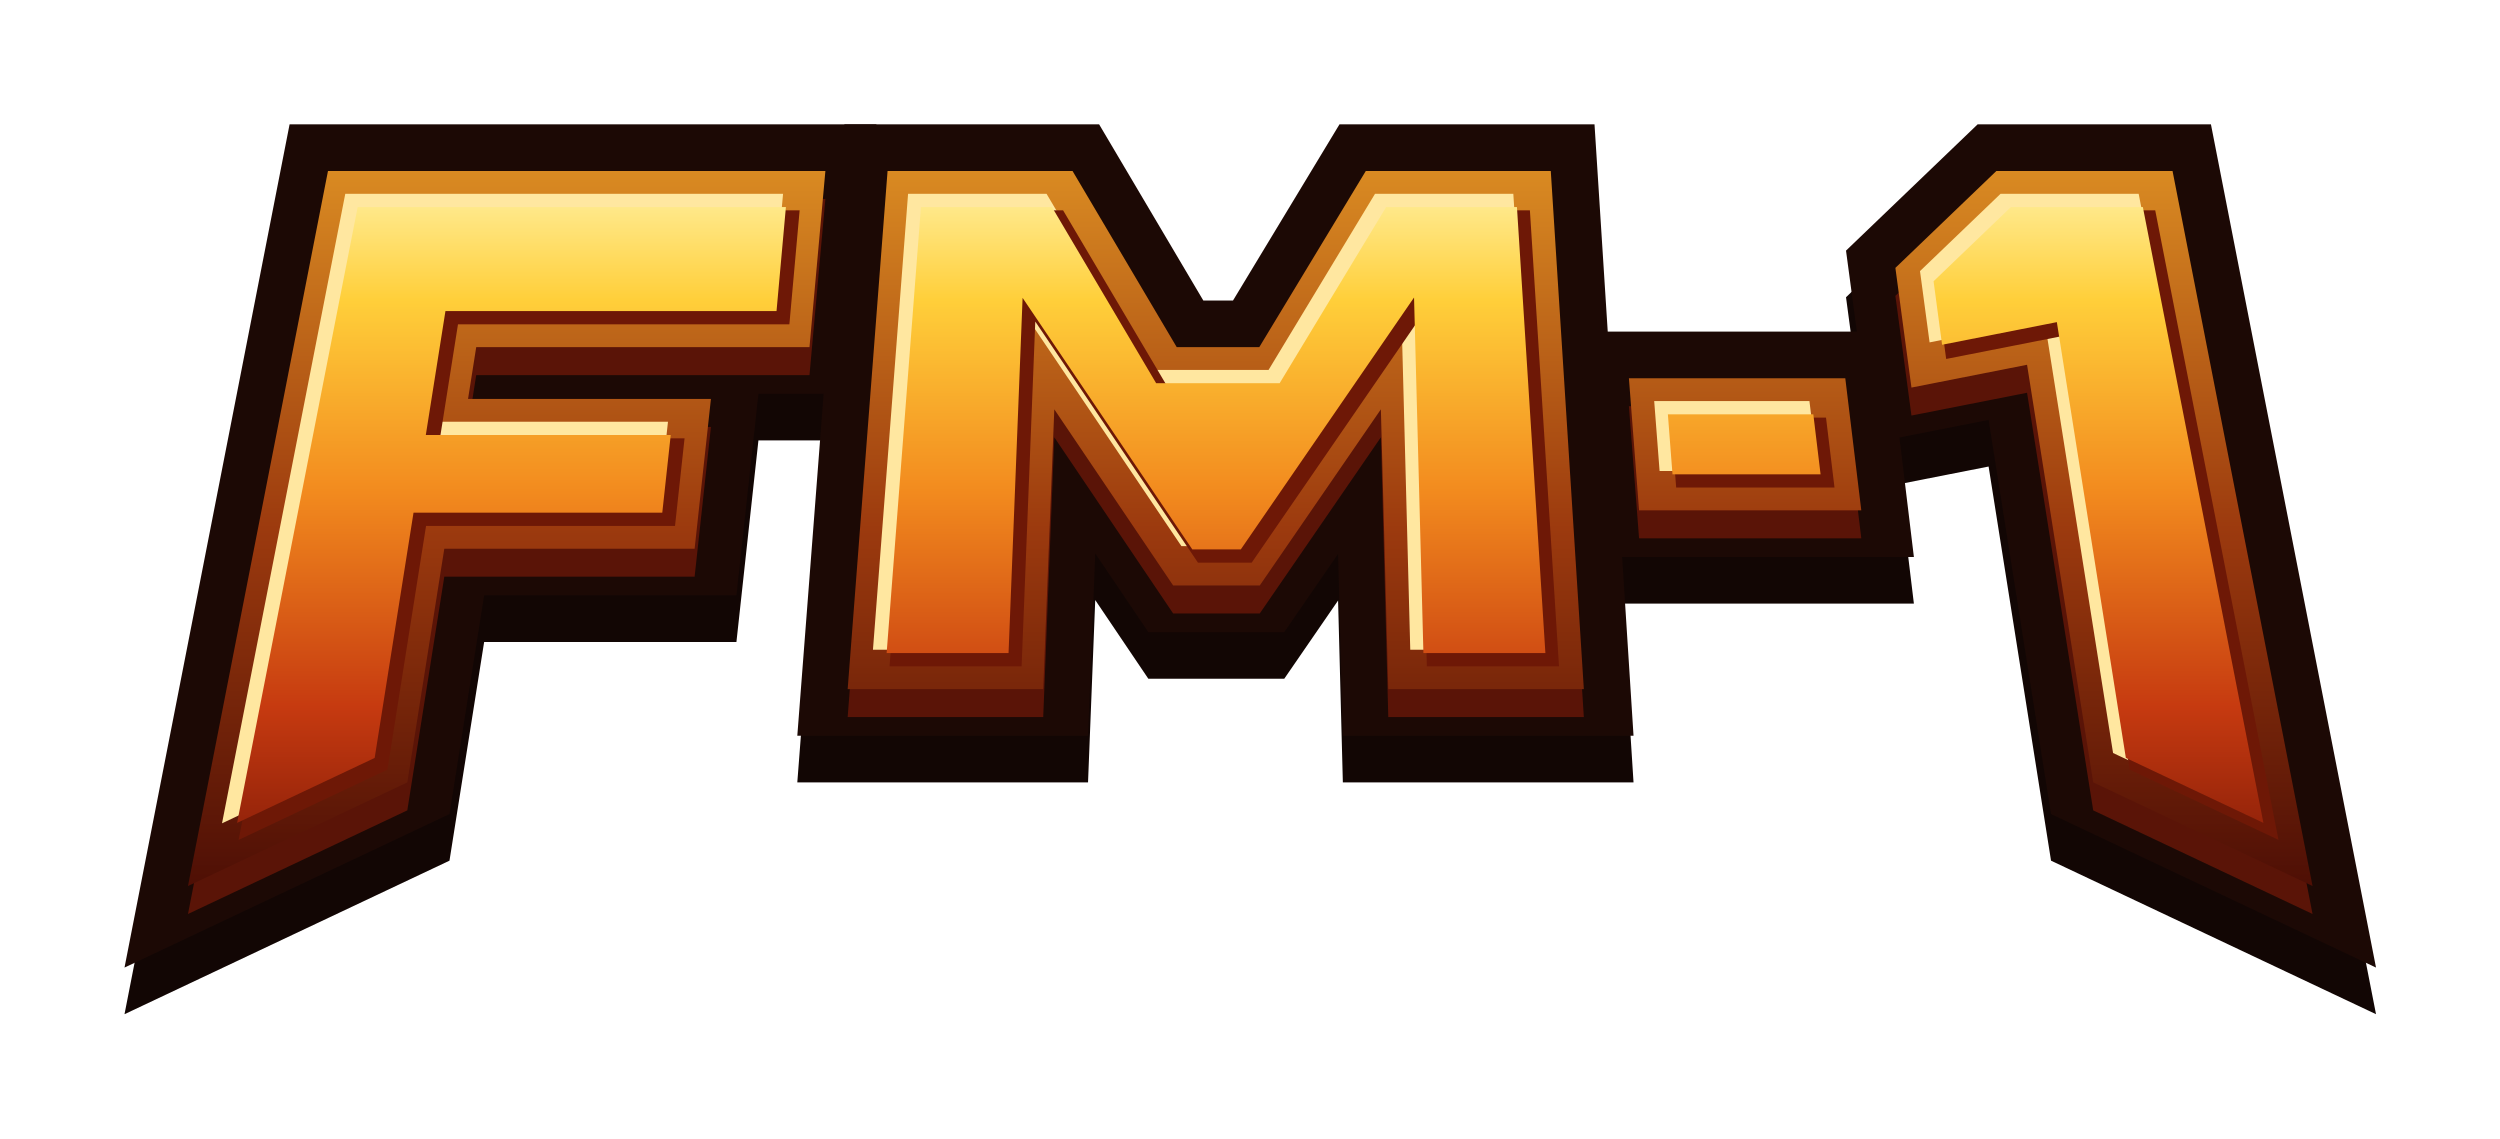
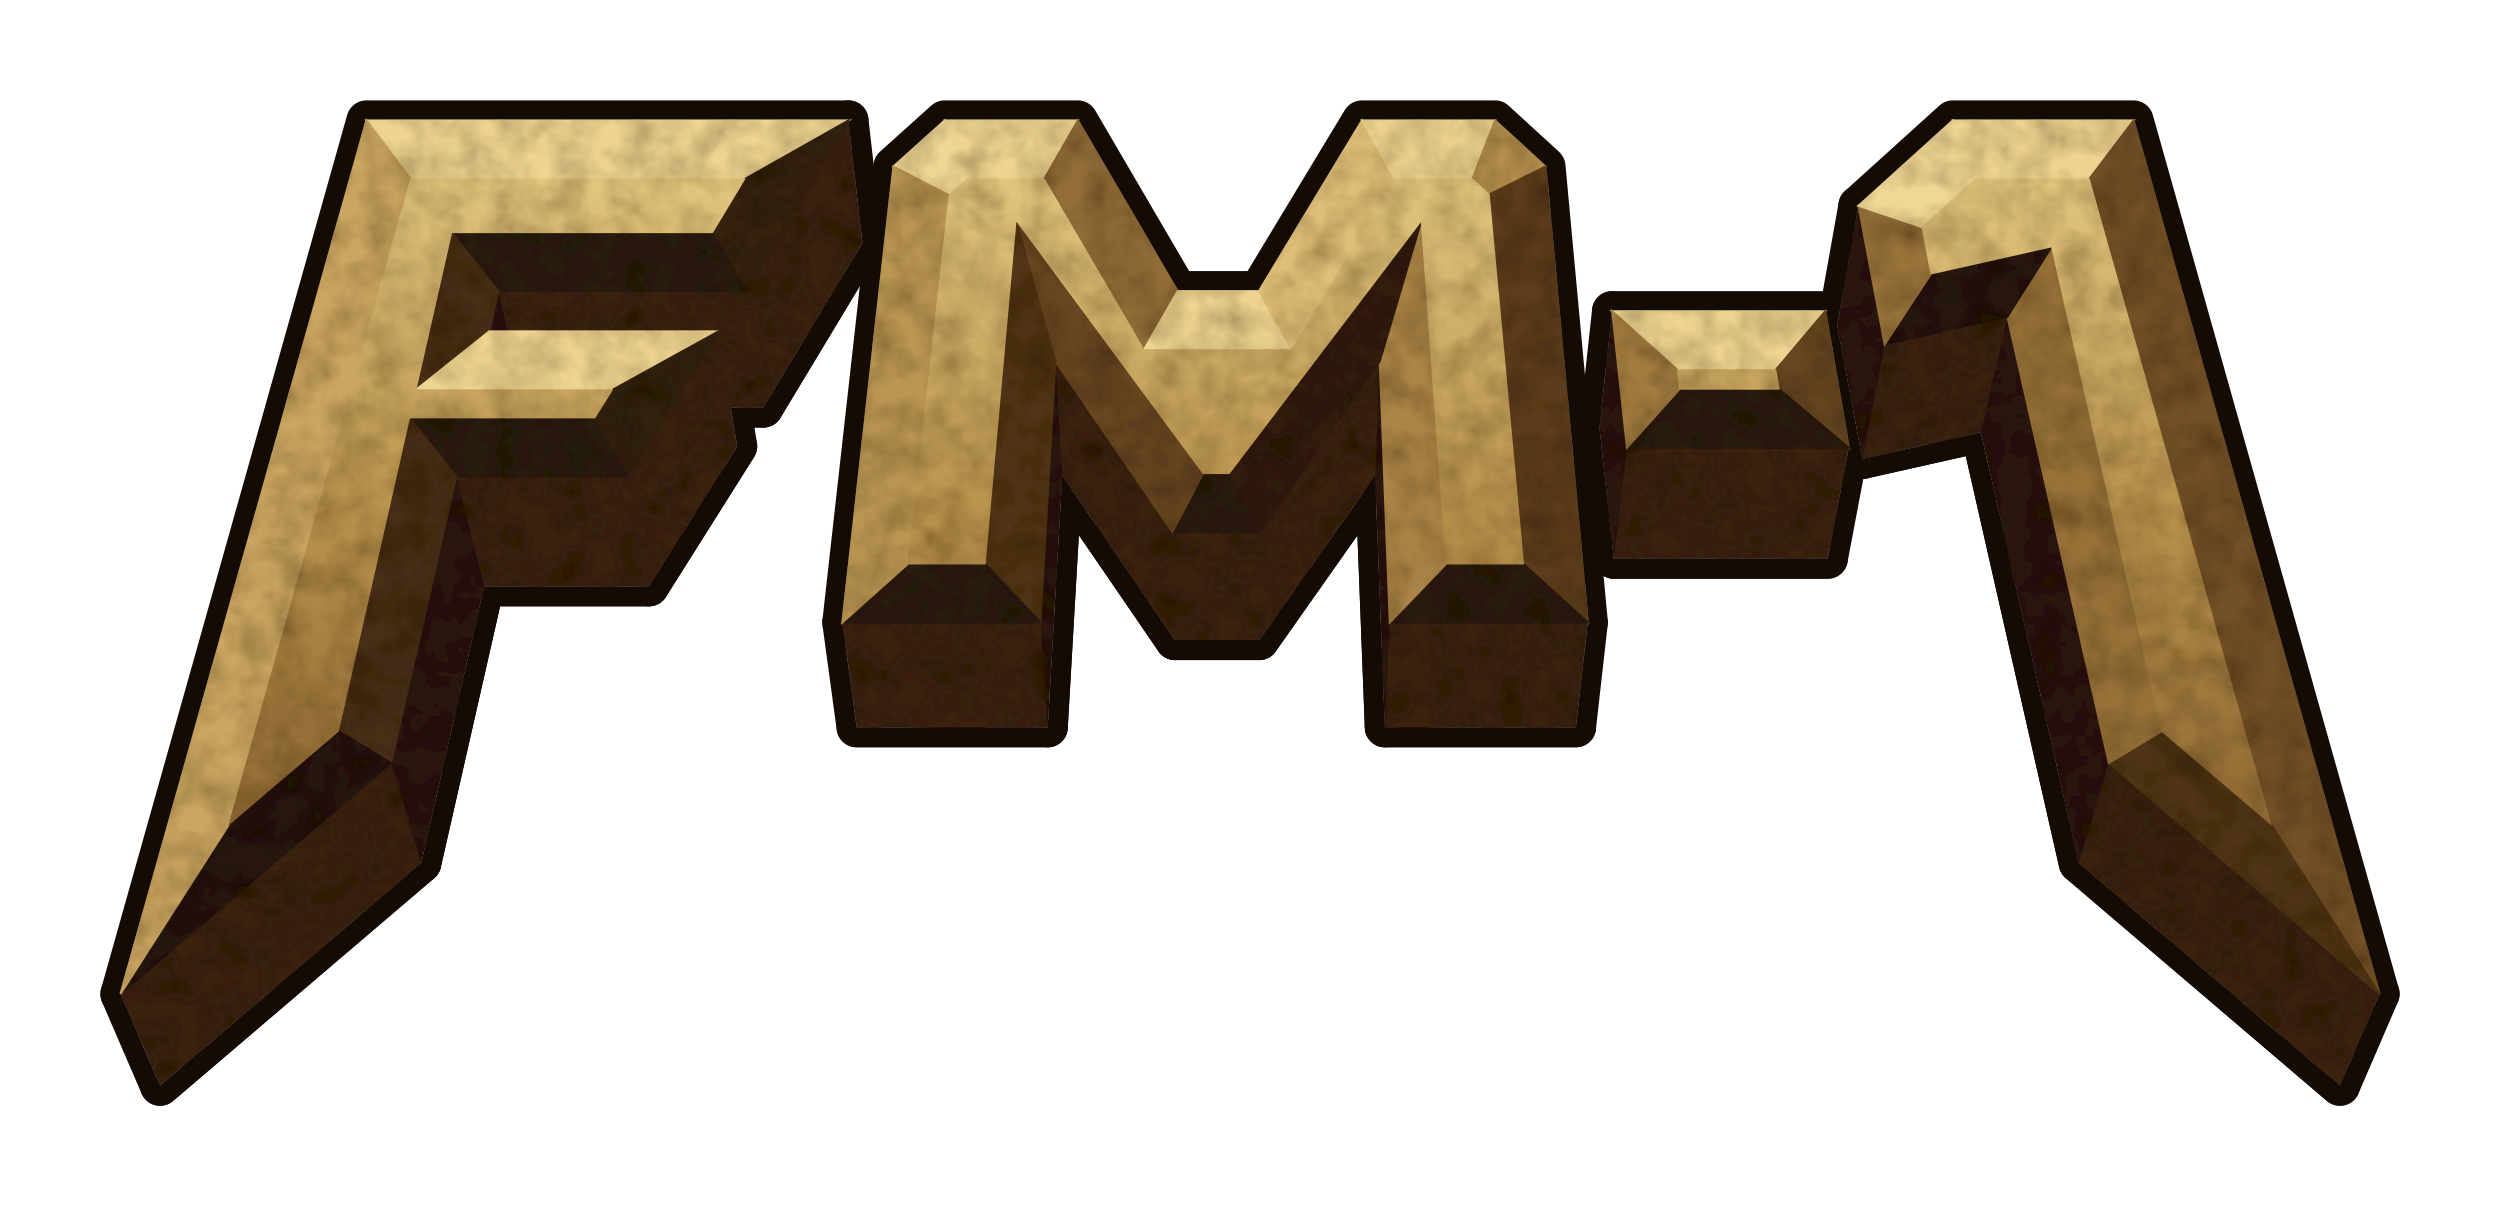
- <svg xmlns="http://www.w3.org/2000/svg" viewBox="-63.3 -33.0 482.5 219.7">
+ <svg xmlns="http://www.w3.org/2000/svg" viewBox="-73.0 -24.0 498.0 240.3">
  <defs>
-     <linearGradient id="face" gradientUnits="userSpaceOnUse" x1="0" y1="0" x2="0" y2="138">
-       <stop offset="0" stop-color="#fff2a8" />
-       <stop offset="0.18" stop-color="#ffcf3a" />
-       <stop offset="0.45" stop-color="#f28a1e" />
-       <stop offset="0.75" stop-color="#c63a10" />
-       <stop offset="1" stop-color="#7c1807" />
+     <linearGradient id="top" gradientUnits="userSpaceOnUse" x1="0" y1="0" x2="0" y2="174">
+       <stop offset="0" stop-color="#e9cf86" />
+       <stop offset="0.45" stop-color="#b8924c" />
+       <stop offset="1" stop-color="#7a5326" />
    </linearGradient>
-     <linearGradient id="rim" gradientUnits="userSpaceOnUse" x1="0" y1="0" x2="0" y2="138">
-       <stop offset="0" stop-color="#d98a22" />
-       <stop offset="0.5" stop-color="#9c3a0e" />
-       <stop offset="1" stop-color="#4e0f05" />
-     </linearGradient>
+     <filter id="grain" x="-5%" y="-5%" width="110%" height="110%">
+       <feTurbulence type="fractalNoise" baseFrequency="0.16" numOctaves="3" seed="3" />
+       <feColorMatrix values="0 0 0 0 .45  0 0 0 0 .4  0 0 0 0 .35  .7 .7 .7 0 -.78" />
+       <feComposite in2="SourceAlpha" operator="in" result="n" />
+       <feBlend in="SourceGraphic" in2="n" mode="multiply" />
+     </filter>
  </defs>
-   <g fill="#120604">
-     <path d="M-7.41,-0.00L105.85,0.00L101.16,52.00L36.30,52.00L37.57,44.00L83.95,44.00L78.83,90.90L30.14,90.90L23.45,133.11L-39.27,162.74Z" />
-     <path d="M99.67,0.00L148.83,0.00L168.94,34.00L174.67,34.00L195.22,0.00L244.44,0.00L251.97,118.00L195.87,118.00L194.95,82.90L184.56,98.00L158.33,98.00L148.08,82.81L146.69,118.00L90.58,118.00Z" />
-     <path d="M241.36,40.00L300.82,40.00L306.08,83.50L244.71,83.50Z" />
-     <path d="M318.38,-0.00L363.41,0.00L395.27,162.74L332.55,133.11L320.50,57.04L297.96,61.48L292.98,24.37Z" />
+   <g fill="#140b05" stroke="#140b05" stroke-width="8" stroke-linejoin="round">
+     <path d="M0.00,0.00L96.00,0.00L75.52,34.00L26.28,34.00L24.46,42.00L70.13,42.00L51.92,70.90L17.89,70.90L4.92,128.00L-49.00,174.00Z" />
+     <path d="M6.16,24.36L98.80,24.36L79.03,57.17L31.52,57.17L29.76,64.89L73.84,64.89L56.26,92.78L23.43,92.78L10.91,147.88L-41.12,192.27Z" />
+     <path d="M96.00,0.00L75.52,34.00L79.03,57.17L98.80,24.36Z" />
+     <path d="M75.52,34.00L26.28,34.00L31.52,57.17L79.03,57.17Z" />
+     <path d="M26.28,34.00L24.46,42.00L29.76,64.89L31.52,57.17Z" />
+     <path d="M70.13,42.00L51.92,70.90L56.26,92.78L73.84,64.89Z" />
+     <path d="M51.92,70.90L17.89,70.90L23.43,92.78L56.26,92.78Z" />
+     <path d="M17.89,70.90L4.92,128.00L10.91,147.88L23.43,92.78Z" />
+     <path d="M4.92,128.00L-49.00,174.00L-41.12,192.27L10.91,147.88Z" />
+     <path d="M104.97,9.18L115.18,0.00L141.70,0.00L161.58,34.00L177.77,34.00L198.30,0.00L224.82,0.00L234.85,9.18L243.28,100.00L203.84,100.00L201.84,48.00L177.90,82.00L160.53,82.00L137.24,48.00L134.24,100.00L94.80,100.00Z" />
+     <path d="M107.46,33.22L117.31,24.36L142.90,24.36L162.08,57.17L177.71,57.17L197.52,24.36L223.11,24.36L232.79,33.22L240.93,120.86L202.87,120.86L200.94,70.68L177.83,103.49L161.07,103.49L138.59,70.68L135.70,120.86L97.64,120.86Z" />
+     <path d="M243.28,100.00L203.84,100.00L202.87,120.86L240.93,120.86Z" />
+     <path d="M203.84,100.00L201.84,48.00L200.94,70.68L202.87,120.86Z" />
+     <path d="M201.84,48.00L177.90,82.00L177.83,103.49L200.94,70.68Z" />
+     <path d="M177.90,82.00L160.53,82.00L161.07,103.49L177.83,103.49Z" />
+     <path d="M160.53,82.00L137.24,48.00L138.59,70.68L161.07,103.49Z" />
+     <path d="M137.24,48.00L134.24,100.00L135.70,120.86L138.59,70.68Z" />
+     <path d="M134.24,100.00L94.80,100.00L97.64,120.86L135.70,120.86Z" />
+     <path d="M248.13,38.00L290.57,38.00L295.27,65.20L251.09,65.20Z" />
+     <path d="M245.61,61.03L286.56,61.03L291.09,87.28L248.47,87.28Z" />
+     <path d="M295.27,65.20L251.09,65.20L248.47,87.28L291.09,87.28Z" />
+     <path d="M251.09,65.20L248.13,38.00L245.61,61.03L248.47,87.28Z" />
+     <path d="M316.00,0.00L352.00,0.00L401.00,174.00L347.08,128.00L326.88,39.10L302.42,44.60L297.21,17.00Z" />
+     <path d="M311.10,24.36L345.84,24.36L393.12,192.27L341.09,147.88L321.60,62.09L298.00,67.40L292.97,40.77Z" />
+     <path d="M401.00,174.00L347.08,128.00L341.09,147.88L393.12,192.27Z" />
+     <path d="M347.08,128.00L326.88,39.10L321.60,62.09L341.09,147.88Z" />
+     <path d="M326.88,39.10L302.42,44.60L298.00,67.40L321.60,62.09Z" />
+     <path d="M302.42,44.60L297.21,17.00L292.97,40.77L298.00,67.40Z" />
  </g>
-   <g fill="#1c0905">
-     <path d="M-7.41,-9.00L105.85,-9.00L101.16,43.00L36.30,43.00L37.57,35.00L83.95,35.00L78.83,81.90L30.14,81.90L23.45,124.11L-39.27,153.74Z" />
-     <path d="M99.67,-9.00L148.83,-9.00L168.94,25.00L174.67,25.00L195.22,-9.00L244.44,-9.00L251.97,109.00L195.87,109.00L194.95,73.90L184.56,89.00L158.33,89.00L148.08,73.81L146.69,109.00L90.58,109.00Z" />
-     <path d="M241.36,31.00L300.82,31.00L306.08,74.50L244.71,74.50Z" />
-     <path d="M318.38,-9.00L363.41,-9.00L395.27,153.74L332.55,124.11L320.50,48.04L297.96,52.48L292.98,15.37Z" />
-   </g>
-   <g fill="#5a1407">
-     <path d="M0.00,5.40L96.00,5.40L92.93,39.40L28.61,39.40L27.03,49.40L73.91,49.40L70.76,78.30L22.45,78.30L15.31,123.40L-27.02,143.40Z" />
-     <path d="M108.00,5.40L143.70,5.40L163.81,39.40L179.74,39.40L200.30,5.40L236.00,5.40L242.38,105.40L204.64,105.40L203.21,51.40L179.83,85.40L163.12,85.40L140.18,51.40L138.04,105.40L100.30,105.40Z" />
-     <path d="M251.08,45.40L292.84,45.40L295.93,70.90L253.04,70.90Z" />
-     <path d="M322.00,5.40L356.00,5.40L383.02,143.40L340.69,123.40L327.92,42.80L305.61,47.20L302.51,24.10Z" />
-   </g>
-   <g fill="url(#rim)">
-     <path d="M0.00,0.00L96.00,0.00L92.93,34.00L28.61,34.00L27.03,44.00L73.91,44.00L70.76,72.90L22.45,72.90L15.31,118.00L-27.02,138.00Z" />
-     <path d="M108.00,0.00L143.70,0.00L163.81,34.00L179.74,34.00L200.30,0.00L236.00,0.00L242.38,100.00L204.64,100.00L203.21,46.00L179.83,80.00L163.12,80.00L140.18,46.00L138.04,100.00L100.30,100.00Z" />
-     <path d="M251.08,40.00L292.84,40.00L295.93,65.50L253.04,65.50Z" />
-     <path d="M322.00,0.00L356.00,0.00L383.02,138.00L340.69,118.00L327.92,37.40L305.61,41.80L302.51,18.70Z" />
-   </g>
-   <g fill="#ffe7a0">
-     <path d="M3.34,4.40L87.83,4.40L85.85,26.40L21.89,26.40L18.41,48.40L65.62,48.40L63.78,65.30L15.73,65.30L8.28,112.33L-20.45,125.90Z" />
-     <path d="M111.96,4.40L138.68,4.40L158.79,38.40L181.53,38.40L202.08,4.40L228.77,4.40L234.39,92.40L208.88,92.40L207.13,25.80L175.07,72.40L164.71,72.40L133.31,25.86L130.67,92.40L105.18,92.40Z" />
-     <path d="M255.96,44.40L285.92,44.40L287.56,57.90L257.00,57.90Z" />
-     <path d="M322.81,4.40L349.46,4.40L373.25,125.90L344.52,112.33L331.28,28.71L309.11,33.08L307.26,19.32Z" />
-   </g>
-   <g fill="#6e1806">
-     <path d="M6.54,7.60L91.03,7.60L89.05,29.60L25.09,29.60L21.61,51.60L68.82,51.60L66.98,68.50L18.93,68.50L11.48,115.53L-17.25,129.10Z" />
-     <path d="M115.16,7.60L141.88,7.60L161.99,41.60L184.73,41.60L205.28,7.60L231.97,7.60L237.59,95.60L212.08,95.60L210.33,29.00L178.27,75.60L167.91,75.60L136.51,29.06L133.87,95.60L108.38,95.60Z" />
-     <path d="M259.16,47.60L289.12,47.60L290.76,61.10L260.20,61.10Z" />
-     <path d="M326.01,7.60L352.66,7.60L376.45,129.10L347.72,115.53L334.48,31.91L312.31,36.28L310.46,22.52Z" />
-   </g>
-   <g fill="url(#face)">
-     <path d="M5.73,6.96L88.38,6.96L86.57,27.04L22.67,27.04L18.88,50.96L66.15,50.96L64.52,65.94L16.51,65.94L9.01,113.28L-17.54,125.82Z" />
-     <path d="M114.44,6.96L139.73,6.96L159.84,40.96L183.67,40.96L204.23,6.96L229.47,6.96L234.96,93.04L211.42,93.04L209.61,24.42L176.17,73.04L166.82,73.04L134.06,24.49L131.35,93.04L107.82,93.04Z" />
-     <path d="M258.60,46.96L286.67,46.96L288.07,58.54L259.49,58.54Z" />
-     <path d="M324.80,6.96L350.27,6.96L373.54,125.82L346.99,113.28L333.67,29.17L311.52,33.54L309.88,21.28Z" />
+   <g filter="url(#grain)">
+     <path d="M6.16,24.36L98.80,24.36L79.03,57.17L31.52,57.17L29.76,64.89L73.84,64.89L56.26,92.78L23.43,92.78L10.91,147.88L-41.12,192.27Z" fill="#2a180b" />
+     <path d="M96.00,0.00L75.52,34.00L79.03,57.17L98.80,24.36Z" fill="#3b2310" />
+     <path d="M75.52,34.00L26.28,34.00L31.52,57.17L79.03,57.17Z" fill="#3b2310" />
+     <path d="M26.28,34.00L24.46,42.00L29.76,64.89L31.52,57.17Z" fill="#2a180b" />
+     <path d="M70.13,42.00L51.92,70.90L56.26,92.78L73.84,64.89Z" fill="#3b2310" />
+     <path d="M51.92,70.90L17.89,70.90L23.43,92.78L56.26,92.78Z" fill="#3b2310" />
+     <path d="M17.89,70.90L4.92,128.00L10.91,147.88L23.43,92.78Z" fill="#2a180b" />
+     <path d="M4.92,128.00L-49.00,174.00L-41.12,192.27L10.91,147.88Z" fill="#3b2310" />
+     <path d="M0.00,0.00L96.00,0.00L75.54,11.56L8.75,11.56Z" fill="#edd491" stroke="#edd491" stroke-width=".4" />
+     <path d="M96.00,0.00L75.52,34.00L68.98,22.44L75.54,11.56Z" fill="#34200f" stroke="#34200f" stroke-width=".4" />
+     <path d="M75.52,34.00L26.28,34.00L17.05,22.44L68.98,22.44Z" fill="#2a1a0c" stroke="#2a1a0c" stroke-width=".4" />
+     <path d="M26.28,34.00L24.46,42.00L9.98,53.56L17.05,22.44Z" fill="#462d15" stroke="#462d15" stroke-width=".4" />
+     <path d="M24.46,42.00L70.13,42.00L49.18,53.56L9.98,53.56Z" fill="#edd491" stroke="#edd491" stroke-width=".4" />
+     <path d="M70.13,42.00L51.92,70.90L45.54,59.34L49.18,53.56Z" fill="#33200f" stroke="#33200f" stroke-width=".4" />
+     <path d="M51.92,70.90L17.89,70.90L8.66,59.34L45.54,59.34Z" fill="#2a1a0c" stroke="#2a1a0c" stroke-width=".4" />
+     <path d="M17.89,70.90L4.92,128.00L-5.50,121.70L8.66,59.34Z" fill="#462d15" stroke="#462d15" stroke-width=".4" />
+     <path d="M4.92,128.00L-49.00,174.00L-27.56,140.51L-5.50,121.70Z" fill="#28180b" stroke="#28180b" stroke-width=".4" />
+     <path d="M-49.00,174.00L0.00,0.00L8.75,11.56L-27.56,140.51Z" fill="#caa660" stroke="#caa660" stroke-width=".4" />
+     <path d="M8.75,11.56L75.54,11.56L68.98,22.44L17.05,22.44L9.98,53.56L49.18,53.56L45.54,59.34L8.66,59.34L-5.50,121.70L-27.56,140.51Z" fill="url(#top)" />
+     <path d="M107.46,33.22L117.31,24.36L142.90,24.36L162.08,57.17L177.71,57.17L197.52,24.36L223.11,24.36L232.79,33.22L240.93,120.86L202.87,120.86L200.94,70.68L177.83,103.49L161.07,103.49L138.59,70.68L135.70,120.86L97.64,120.86Z" fill="#2a180b" />
+     <path d="M243.28,100.00L203.84,100.00L202.87,120.86L240.93,120.86Z" fill="#3b2310" />
+     <path d="M203.84,100.00L201.84,48.00L200.94,70.68L202.87,120.86Z" fill="#2a180b" />
+     <path d="M201.84,48.00L177.90,82.00L177.83,103.49L200.94,70.68Z" fill="#3b2310" />
+     <path d="M177.90,82.00L160.53,82.00L161.07,103.49L177.83,103.49Z" fill="#3b2310" />
+     <path d="M160.53,82.00L137.24,48.00L138.59,70.68L161.07,103.49Z" fill="#3b2310" />
+     <path d="M137.24,48.00L134.24,100.00L135.70,120.86L138.59,70.68Z" fill="#2a180b" />
+     <path d="M134.24,100.00L94.80,100.00L97.64,120.86L135.70,120.86Z" fill="#3b2310" />
+     <path d="M104.97,9.18L115.18,0.00L119.61,11.56L115.97,14.84Z" fill="#efd795" stroke="#efd795" stroke-width=".4" />
+     <path d="M115.18,0.00L141.70,0.00L135.07,11.56L119.61,11.56Z" fill="#edd491" stroke="#edd491" stroke-width=".4" />
+     <path d="M141.70,0.00L161.58,34.00L154.94,45.56L135.07,11.56Z" fill="#926d37" stroke="#926d37" stroke-width=".4" />
+     <path d="M161.58,34.00L177.77,34.00L184.30,45.56L154.94,45.56Z" fill="#edd491" stroke="#edd491" stroke-width=".4" />
+     <path d="M177.77,34.00L198.30,0.00L204.82,11.56L184.30,45.56Z" fill="#dfbf77" stroke="#dfbf77" stroke-width=".4" />
+     <path d="M198.30,0.00L224.82,0.00L220.33,11.56L204.82,11.56Z" fill="#edd491" stroke="#edd491" stroke-width=".4" />
+     <path d="M224.82,0.00L234.85,9.18L223.75,14.69L220.33,11.56Z" fill="#b48f4e" stroke="#b48f4e" stroke-width=".4" />
+     <path d="M234.85,9.18L243.28,100.00L230.60,88.44L223.75,14.69Z" fill="#5d3e1c" stroke="#5d3e1c" stroke-width=".4" />
+     <path d="M243.28,100.00L203.84,100.00L214.96,88.44L230.60,88.44Z" fill="#2a1a0c" stroke="#2a1a0c" stroke-width=".4" />
+     <path d="M203.84,100.00L201.84,48.00L210.04,20.29L214.96,88.44Z" fill="#ab8547" stroke="#ab8547" stroke-width=".4" />
+     <path d="M201.84,48.00L177.90,82.00L171.90,70.44L210.04,20.29Z" fill="#311e0e" stroke="#311e0e" stroke-width=".4" />
+     <path d="M177.90,82.00L160.53,82.00L166.62,70.44L171.90,70.44Z" fill="#2a1a0c" stroke="#2a1a0c" stroke-width=".4" />
+     <path d="M160.53,82.00L137.24,48.00L129.48,20.16L166.62,70.44Z" fill="#684722" stroke="#684722" stroke-width=".4" />
+     <path d="M137.24,48.00L134.24,100.00L123.33,88.44L129.48,20.16Z" fill="#513519" stroke="#513519" stroke-width=".4" />
+     <path d="M134.24,100.00L94.80,100.00L107.73,88.44L123.33,88.44Z" fill="#2a1a0c" stroke="#2a1a0c" stroke-width=".4" />
+     <path d="M94.80,100.00L104.97,9.18L115.97,14.84L107.73,88.44Z" fill="#ba9653" stroke="#ba9653" stroke-width=".4" />
+     <path d="M115.97,14.84L119.61,11.56L135.07,11.56L154.94,45.56L184.30,45.56L204.82,11.56L220.33,11.56L223.75,14.69L230.60,88.44L214.96,88.44L210.04,20.29L171.90,70.44L166.62,70.44L129.48,20.16L123.33,88.44L107.73,88.44Z" fill="url(#top)" />
+     <path d="M245.61,61.03L286.56,61.03L291.09,87.28L248.47,87.28Z" fill="#2a180b" />
+     <path d="M295.27,65.20L251.09,65.20L248.47,87.28L291.09,87.28Z" fill="#3b2310" />
+     <path d="M251.09,65.20L248.13,38.00L245.61,61.03L248.47,87.28Z" fill="#2a180b" />
+     <path d="M248.13,38.00L290.57,38.00L280.83,49.56L261.02,49.56Z" fill="#edd491" stroke="#edd491" stroke-width=".4" />
+     <path d="M290.57,38.00L295.27,65.20L281.54,53.64L280.83,49.56Z" fill="#664621" stroke="#664621" stroke-width=".4" />
+     <path d="M295.27,65.20L251.09,65.20L261.46,53.64L281.54,53.64Z" fill="#2a1a0c" stroke="#2a1a0c" stroke-width=".4" />
+     <path d="M251.09,65.20L248.13,38.00L261.02,49.56L261.46,53.64Z" fill="#a37d41" stroke="#a37d41" stroke-width=".4" />
+     <path d="M261.02,49.56L280.83,49.56L281.54,53.64L261.46,53.64Z" fill="url(#top)" />
+     <path d="M311.10,24.36L345.84,24.36L393.12,192.27L341.09,147.88L321.60,62.09L298.00,67.40L292.97,40.77Z" fill="#2a180b" />
+     <path d="M401.00,174.00L347.08,128.00L341.09,147.88L393.12,192.27Z" fill="#3b2310" />
+     <path d="M347.08,128.00L326.88,39.10L321.60,62.09L341.09,147.88Z" fill="#2a180b" />
+     <path d="M326.88,39.10L302.42,44.60L298.00,67.40L321.60,62.09Z" fill="#3b2310" />
+     <path d="M302.42,44.60L297.21,17.00L292.97,40.77L298.00,67.40Z" fill="#2a180b" />
+     <path d="M316.00,0.00L352.00,0.00L343.25,11.56L320.45,11.56Z" fill="#edd491" stroke="#edd491" stroke-width=".4" />
+     <path d="M352.00,0.00L401.00,174.00L379.56,140.51L343.25,11.56Z" fill="#735127" stroke="#735127" stroke-width=".4" />
+     <path d="M401.00,174.00L347.08,128.00L357.50,121.70L379.56,140.51Z" fill="#503418" stroke="#503418" stroke-width=".4" />
+     <path d="M347.08,128.00L326.88,39.10L335.60,25.29L357.50,121.70Z" fill="#967139" stroke="#967139" stroke-width=".4" />
+     <path d="M326.88,39.10L302.42,44.60L311.56,30.70L335.60,25.29Z" fill="#26160a" stroke="#26160a" stroke-width=".4" />
+     <path d="M302.42,44.60L297.21,17.00L309.77,21.22L311.56,30.70Z" fill="#9a753b" stroke="#9a753b" stroke-width=".4" />
+     <path d="M297.21,17.00L316.00,0.00L320.45,11.56L309.77,21.22Z" fill="#efd794" stroke="#efd794" stroke-width=".4" />
+     <path d="M320.45,11.56L343.25,11.56L379.56,140.51L357.50,121.70L335.60,25.29L311.56,30.70L309.77,21.22Z" fill="url(#top)" />
  </g>
</svg>
